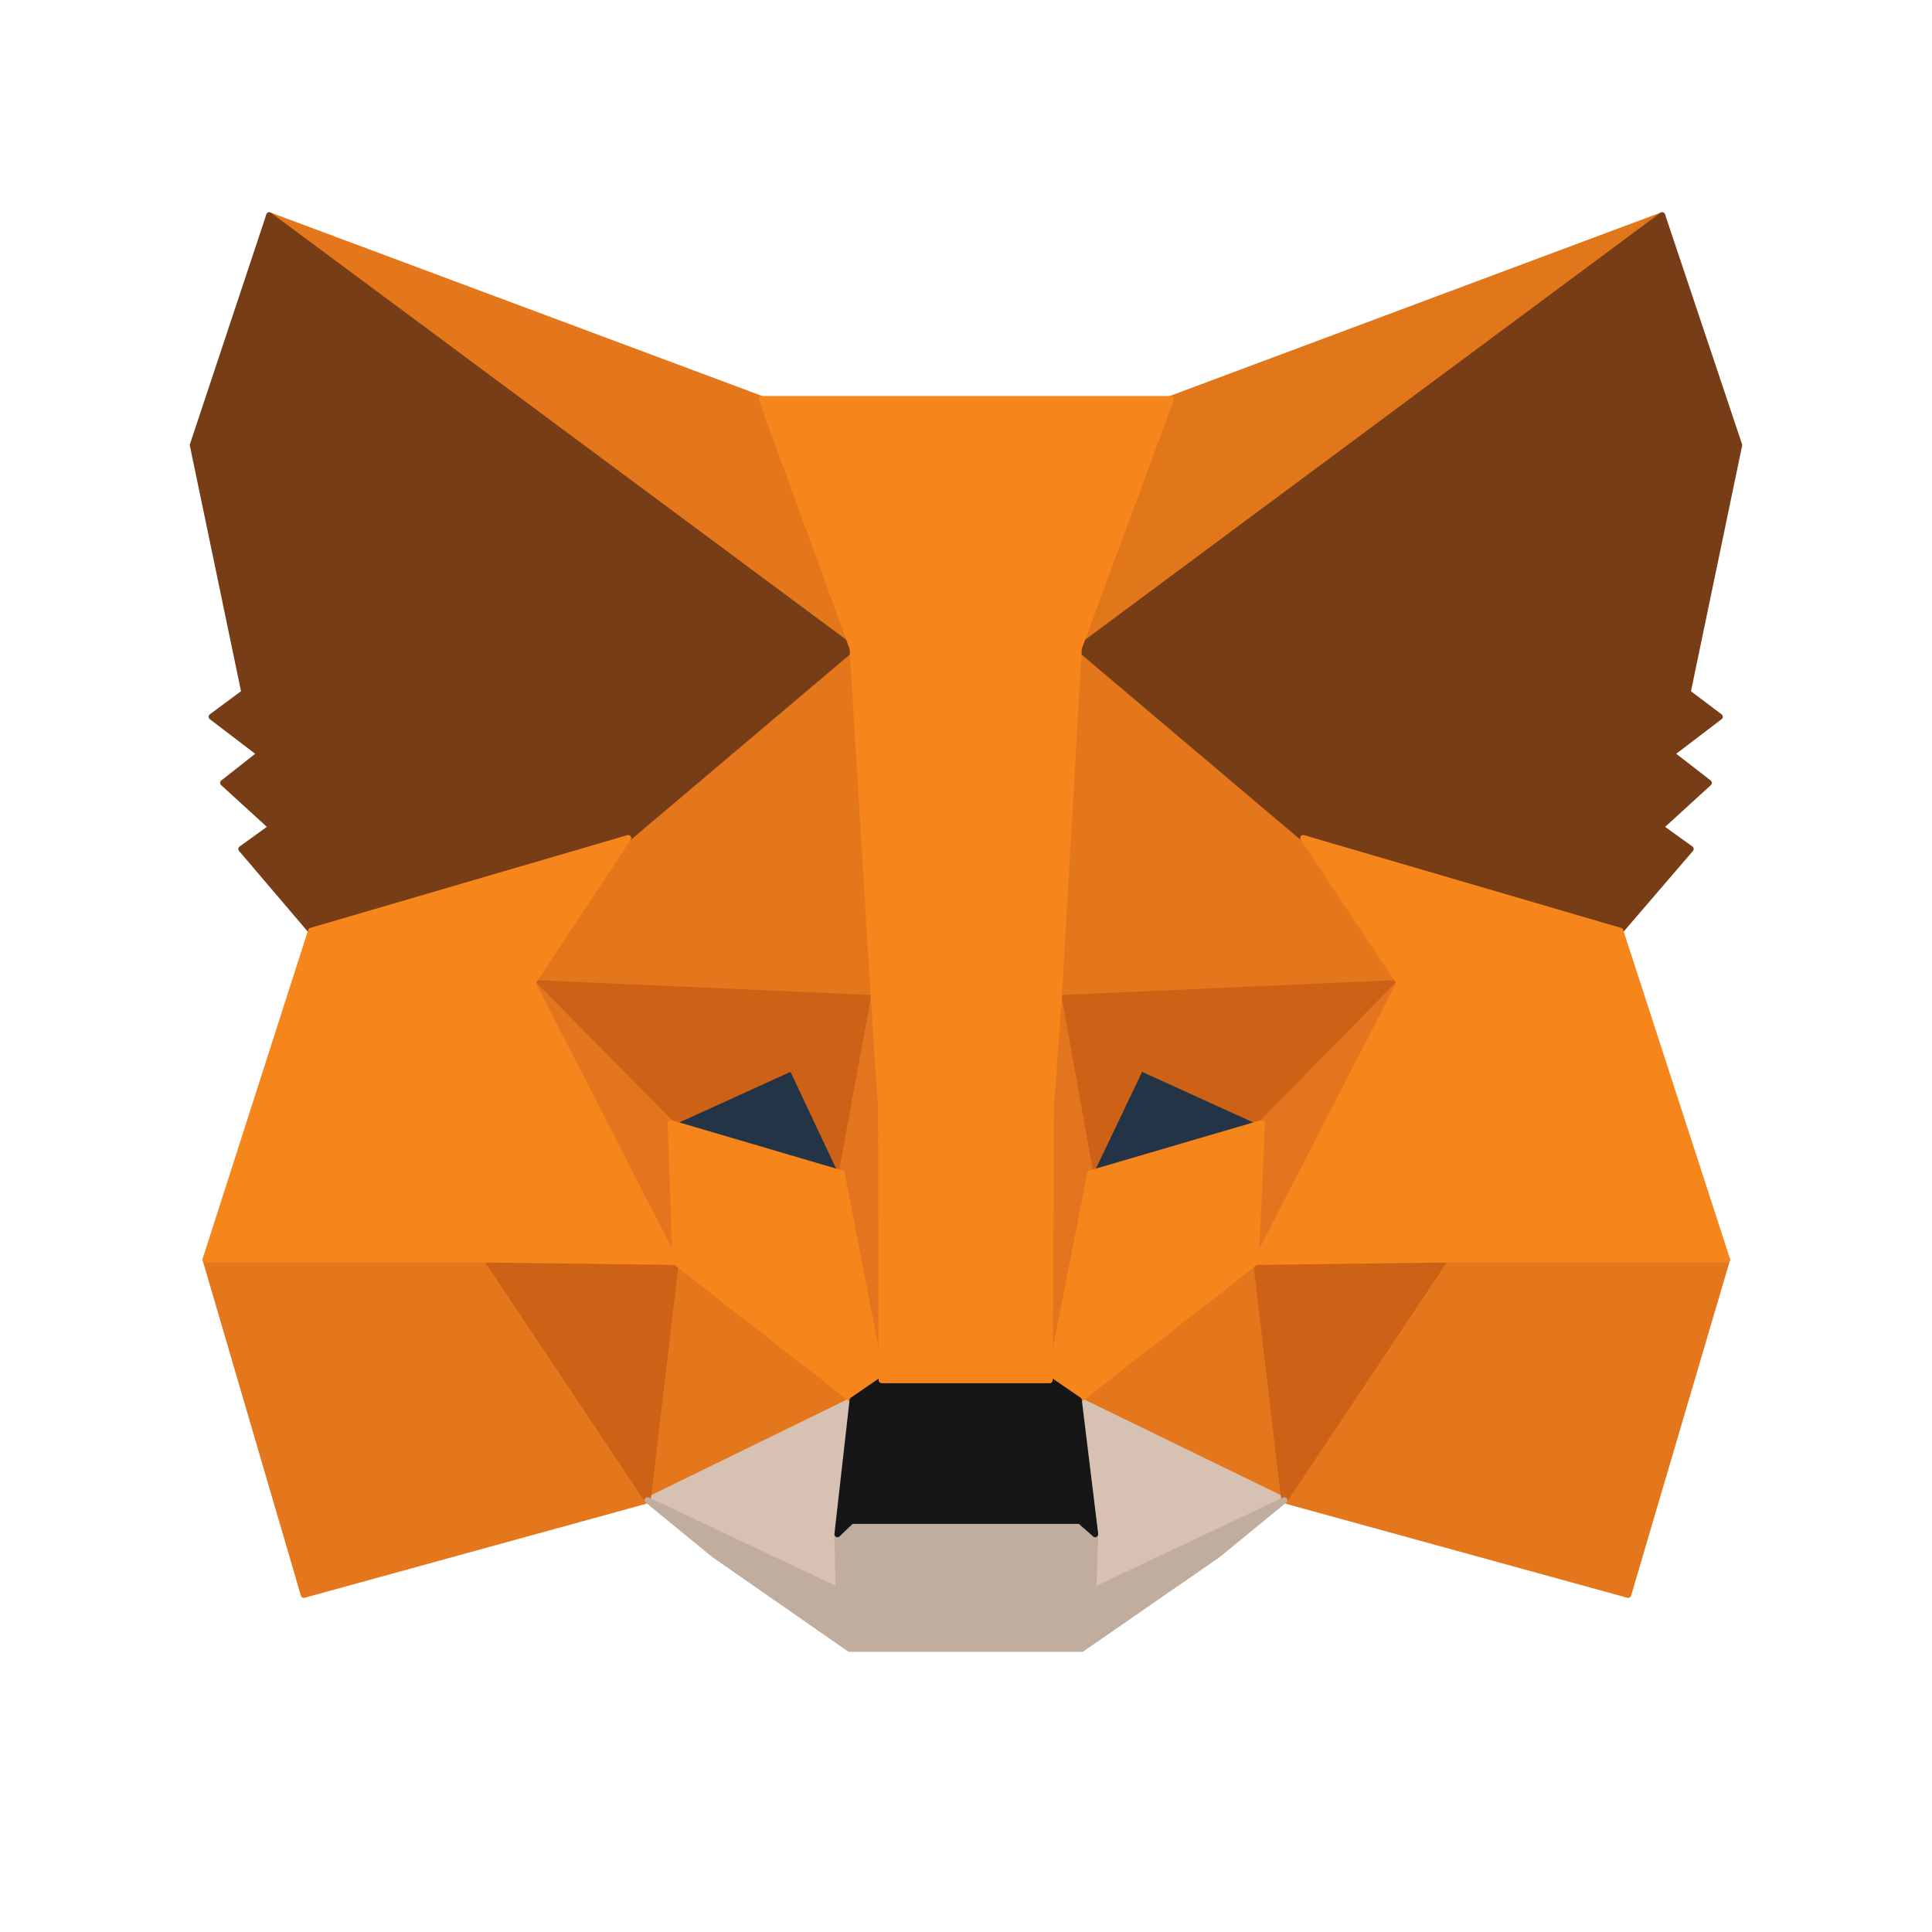
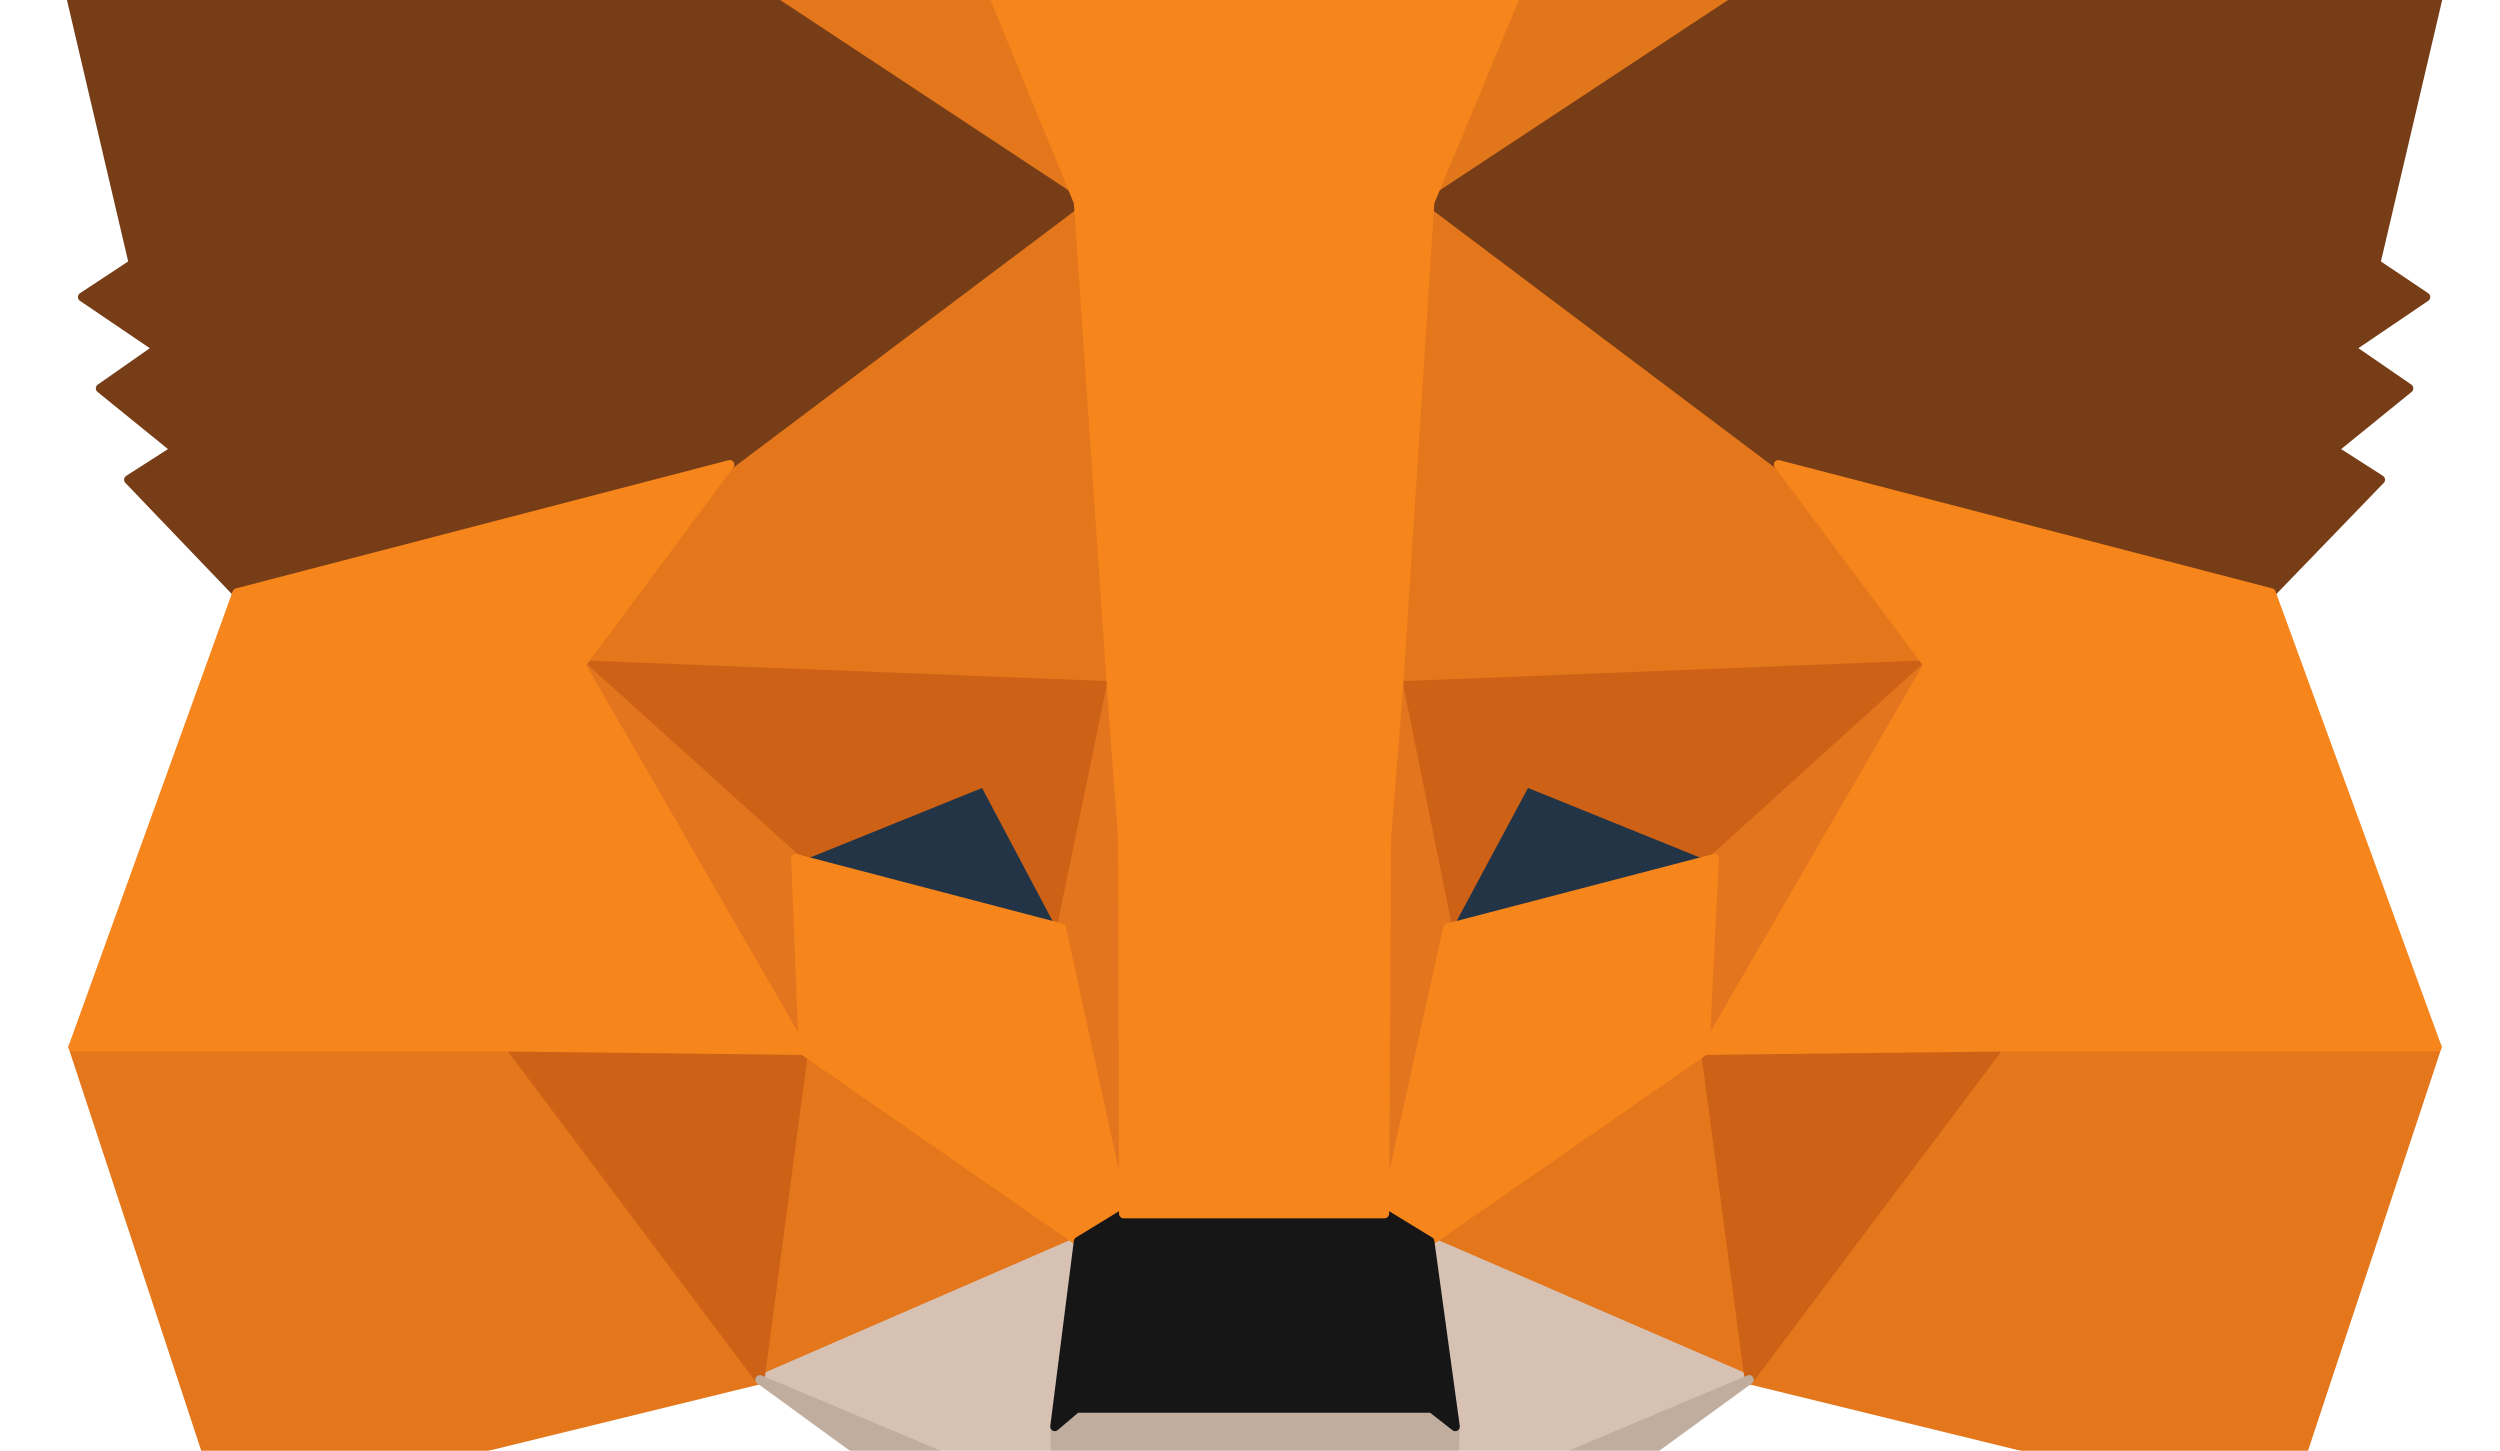
- <svg xmlns="http://www.w3.org/2000/svg" version="1.1" id="Layer_1" x="0px" y="0px" viewBox="0 0 318.6 318.6" style="enable-background:new 0 0 318.6 318.6;" xml:space="preserve">
-   <style type="text/css">
- 	.st0{fill:#E2761B;stroke:#E2761B;stroke-linecap:round;stroke-linejoin:round;}
- 	.st1{fill:#E4761B;stroke:#E4761B;stroke-linecap:round;stroke-linejoin:round;}
- 	.st2{fill:#D7C1B3;stroke:#D7C1B3;stroke-linecap:round;stroke-linejoin:round;}
- 	.st3{fill:#233447;stroke:#233447;stroke-linecap:round;stroke-linejoin:round;}
- 	.st4{fill:#CD6116;stroke:#CD6116;stroke-linecap:round;stroke-linejoin:round;}
- 	.st5{fill:#E4751F;stroke:#E4751F;stroke-linecap:round;stroke-linejoin:round;}
- 	.st6{fill:#F6851B;stroke:#F6851B;stroke-linecap:round;stroke-linejoin:round;}
- 	.st7{fill:#C0AD9E;stroke:#C0AD9E;stroke-linecap:round;stroke-linejoin:round;}
- 	.st8{fill:#161616;stroke:#161616;stroke-linecap:round;stroke-linejoin:round;}
- 	.st9{fill:#763D16;stroke:#763D16;stroke-linecap:round;stroke-linejoin:round;}
- </style>
-   <polygon class="st0" points="274.1,35.5 174.6,109.4 193,65.8 " />
-   <g>
-     <polygon class="st1" points="44.4,35.5 143.1,110.1 125.6,65.8  " />
-     <polygon class="st1" points="238.3,206.8 211.8,247.4 268.5,263 284.8,207.7  " />
-     <polygon class="st1" points="33.9,207.7 50.1,263 106.8,247.4 80.3,206.8  " />
-     <polygon class="st1" points="103.6,138.2 87.8,162.1 144.1,164.6 142.1,104.1  " />
-     <polygon class="st1" points="214.9,138.2 175.9,103.4 174.6,164.6 230.8,162.1  " />
-     <polygon class="st1" points="106.8,247.4 140.6,230.9 111.4,208.1  " />
-     <polygon class="st1" points="177.9,230.9 211.8,247.4 207.1,208.1  " />
+ <svg xmlns="http://www.w3.org/2000/svg" width="274" height="159" viewBox="0 0 274 159" fill="none">
+   <mask id="mask0_205_99" style="mask-type:alpha" maskUnits="userSpaceOnUse" x="0" y="0" width="274" height="159">
+     <rect width="274" height="159" fill="#C4C4C4" />
+   </mask>
+   <g mask="url(#mask0_205_99)">
+     <path d="M256.047 -43.398L153.299 24.472L172.299 -15.57L256.047 -43.398Z" fill="#E2761B" stroke="#E2761B" stroke-linecap="round" stroke-linejoin="round" />
+     <path d="M18.848 -43.398L120.77 25.115L102.698 -15.57L18.848 -43.398Z" fill="#E4761B" stroke="#E4761B" stroke-linecap="round" stroke-linejoin="round" />
+     <path d="M219.078 113.923L191.713 151.21L250.264 165.537L267.096 114.749L219.078 113.923Z" fill="#E4761B" stroke="#E4761B" stroke-linecap="round" stroke-linejoin="round" />
+     <path d="M8.006 114.749L24.735 165.537L83.285 151.21L55.92 113.923L8.006 114.749Z" fill="#E4761B" stroke="#E4761B" stroke-linecap="round" stroke-linejoin="round" />
+     <path d="M79.982 50.922L63.666 72.871L121.804 75.167L119.739 19.605L79.982 50.922Z" fill="#E4761B" stroke="#E4761B" stroke-linecap="round" stroke-linejoin="round" />
+     <path d="M194.914 50.921L154.641 18.961L153.299 75.167L211.333 72.871L194.914 50.921Z" fill="#E4761B" stroke="#E4761B" stroke-linecap="round" stroke-linejoin="round" />
+     <path d="M83.285 151.21L118.188 136.057L88.035 115.117L83.285 151.21Z" fill="#E4761B" stroke="#E4761B" stroke-linecap="round" stroke-linejoin="round" />
+     <path d="M156.707 136.057L191.714 151.21L186.86 115.117L156.707 136.057Z" fill="#E4761B" stroke="#E4761B" stroke-linecap="round" stroke-linejoin="round" />
+     <path d="M191.714 151.21L156.707 136.057L159.495 156.353L159.185 164.894L191.714 151.21Z" fill="#D7C1B3" stroke="#D7C1B3" stroke-linecap="round" stroke-linejoin="round" />
+     <path d="M83.287 151.21L115.815 164.894L115.609 156.353L118.19 136.057L83.287 151.21Z" fill="#D7C1B3" stroke="#D7C1B3" stroke-linecap="round" stroke-linejoin="round" />
+     <path d="M116.331 101.71L87.211 94.087L107.761 85.73L116.331 101.71Z" fill="#233447" stroke="#233447" stroke-linecap="round" stroke-linejoin="round" />
+     <path d="M158.566 101.71L167.137 85.73L187.79 94.087L158.566 101.71Z" fill="#233447" stroke="#233447" stroke-linecap="round" stroke-linejoin="round" />
+     <path d="M83.287 151.21L88.244 113.923L55.922 114.749L83.287 151.21Z" fill="#CD6116" stroke="#CD6116" stroke-linecap="round" stroke-linejoin="round" />
+     <path d="M186.758 113.923L191.715 151.21L219.08 114.749L186.758 113.923Z" fill="#CD6116" stroke="#CD6116" stroke-linecap="round" stroke-linejoin="round" />
+     <path d="M211.335 72.871L153.301 75.167L158.671 101.709L167.241 85.729L187.894 94.086L211.335 72.871Z" fill="#CD6116" stroke="#CD6116" stroke-linecap="round" stroke-linejoin="round" />
+     <path d="M87.21 94.086L107.863 85.729L116.331 101.709L121.804 75.167L63.666 72.871L87.21 94.086Z" fill="#CD6116" stroke="#CD6116" stroke-linecap="round" stroke-linejoin="round" />
+     <path d="M63.666 72.871L88.036 115.117L87.21 94.086L63.666 72.871Z" fill="#E4751F" stroke="#E4751F" stroke-linecap="round" stroke-linejoin="round" />
+     <path d="M187.892 94.086L186.859 115.117L211.333 72.871L187.892 94.086Z" fill="#E4751F" stroke="#E4751F" stroke-linecap="round" stroke-linejoin="round" />
+     <path d="M121.803 75.167L116.33 101.709L123.145 133.026L124.694 91.79L121.803 75.167Z" fill="#E4751F" stroke="#E4751F" stroke-linecap="round" stroke-linejoin="round" />
+     <path d="M153.3 75.167L150.512 91.698L151.751 133.026L158.67 101.709L153.3 75.167Z" fill="#E4751F" stroke="#E4751F" stroke-linecap="round" stroke-linejoin="round" />
+     <path d="M158.669 101.709L151.75 133.026L156.707 136.056L186.86 115.117L187.892 94.086L158.669 101.709Z" fill="#F6851B" stroke="#F6851B" stroke-linecap="round" stroke-linejoin="round" />
+     <path d="M87.211 94.086L88.037 115.117L118.19 136.056L123.147 133.026L116.331 101.709L87.211 94.086Z" fill="#F6851B" stroke="#F6851B" stroke-linecap="round" stroke-linejoin="round" />
+     <path d="M159.186 164.894L159.496 156.353L156.915 154.333H117.984L115.609 156.353L115.815 164.894L83.287 151.21L94.646 159.476L117.674 173.711H157.224L180.356 159.476L191.715 151.21L159.186 164.894Z" fill="#C0AD9E" stroke="#C0AD9E" stroke-linecap="round" stroke-linejoin="round" />
+     <path d="M156.707 136.057L151.75 133.026H123.146L118.189 136.057L115.607 156.354L117.982 154.333H156.913L159.495 156.354L156.707 136.057Z" fill="#161616" stroke="#161616" stroke-linecap="round" stroke-linejoin="round" />
+     <path d="M260.384 28.88L269.162 -8.59L256.047 -43.398L156.707 22.176L194.915 50.922L248.922 64.973L260.901 52.575L255.737 49.268L263.999 42.564L257.596 38.156L265.857 32.554L260.384 28.88Z" fill="#763D16" stroke="#763D16" stroke-linecap="round" stroke-linejoin="round" />
+     <path d="M5.838 -8.59L14.615 28.88L9.039 32.554L17.3 38.156L11.001 42.564L19.262 49.268L14.099 52.575L25.974 64.973L79.982 50.922L118.189 22.176L18.849 -43.398L5.838 -8.59Z" fill="#763D16" stroke="#763D16" stroke-linecap="round" stroke-linejoin="round" />
+     <path d="M248.921 64.973L194.914 50.922L211.333 72.871L186.859 115.118L219.078 114.75H267.096L248.921 64.973Z" fill="#F6851B" stroke="#F6851B" stroke-linecap="round" stroke-linejoin="round" />
+     <path d="M79.981 50.922L25.974 64.973L8.006 114.75H55.92L88.036 115.118L63.665 72.871L79.981 50.922Z" fill="#F6851B" stroke="#F6851B" stroke-linecap="round" stroke-linejoin="round" />
+     <path d="M153.299 75.168L156.706 22.177L172.403 -15.569H102.699L118.189 22.177L121.803 75.168L123.042 91.883L123.146 133.027H151.75L151.956 91.883L153.299 75.168Z" fill="#F6851B" stroke="#F6851B" stroke-linecap="round" stroke-linejoin="round" />
  </g>
-   <g>
-     <polygon class="st2" points="211.8,247.4 177.9,230.9 180.6,253 180.3,262.3  " />
-     <polygon class="st2" points="106.8,247.4 138.3,262.3 138.1,253 140.6,230.9  " />
-   </g>
-   <polygon class="st3" points="138.8,193.5 110.6,185.2 130.5,176.1 " />
-   <polygon class="st3" points="179.7,193.5 188,176.1 208,185.2 " />
-   <g>
-     <polygon class="st4" points="106.8,247.4 111.6,206.8 80.3,207.7  " />
-     <polygon class="st4" points="207,206.8 211.8,247.4 238.3,207.7  " />
-     <polygon class="st4" points="230.8,162.1 174.6,164.6 179.8,193.5 188.1,176.1 208.1,185.2  " />
-     <polygon class="st4" points="110.6,185.2 130.6,176.1 138.8,193.5 144.1,164.6 87.8,162.1  " />
-   </g>
-   <g>
-     <polygon class="st5" points="87.8,162.1 111.4,208.1 110.6,185.2  " />
-     <polygon class="st5" points="208.1,185.2 207.1,208.1 230.8,162.1  " />
-     <polygon class="st5" points="144.1,164.6 138.8,193.5 145.4,227.6 146.9,182.7  " />
-     <polygon class="st5" points="174.6,164.6 171.9,182.6 173.1,227.6 179.8,193.5  " />
-   </g>
-   <polygon class="st6" points="179.8,193.5 173.1,227.6 177.9,230.9 207.1,208.1 208.1,185.2 " />
-   <polygon class="st6" points="110.6,185.2 111.4,208.1 140.6,230.9 145.4,227.6 138.8,193.5 " />
-   <polygon class="st7" points="180.3,262.3 180.6,253 178.1,250.8 140.4,250.8 138.1,253 138.3,262.3 106.8,247.4 117.8,256.4   140.1,271.9 178.4,271.9 200.8,256.4 211.8,247.4 " />
-   <polygon class="st8" points="177.9,230.9 173.1,227.6 145.4,227.6 140.6,230.9 138.1,253 140.4,250.8 178.1,250.8 180.6,253 " />
-   <g>
-     <polygon class="st9" points="278.3,114.2 286.8,73.4 274.1,35.5 177.9,106.9 214.9,138.2 267.2,153.5 278.8,140 273.8,136.4    281.8,129.1 275.6,124.3 283.6,118.2  " />
-     <polygon class="st9" points="31.8,73.4 40.3,114.2 34.9,118.2 42.9,124.3 36.8,129.1 44.8,136.4 39.8,140 51.3,153.5 103.6,138.2    140.6,106.9 44.4,35.5  " />
-   </g>
-   <polygon class="st6" points="267.2,153.5 214.9,138.2 230.8,162.1 207.1,208.1 238.3,207.7 284.8,207.7 " />
-   <polygon class="st6" points="103.6,138.2 51.3,153.5 33.9,207.7 80.3,207.7 111.4,208.1 87.8,162.1 " />
-   <polygon class="st6" points="174.6,164.6 177.9,106.9 193.1,65.8 125.6,65.8 140.6,106.9 144.1,164.6 145.3,182.8 145.4,227.6   173.1,227.6 173.3,182.8 " />
</svg>
